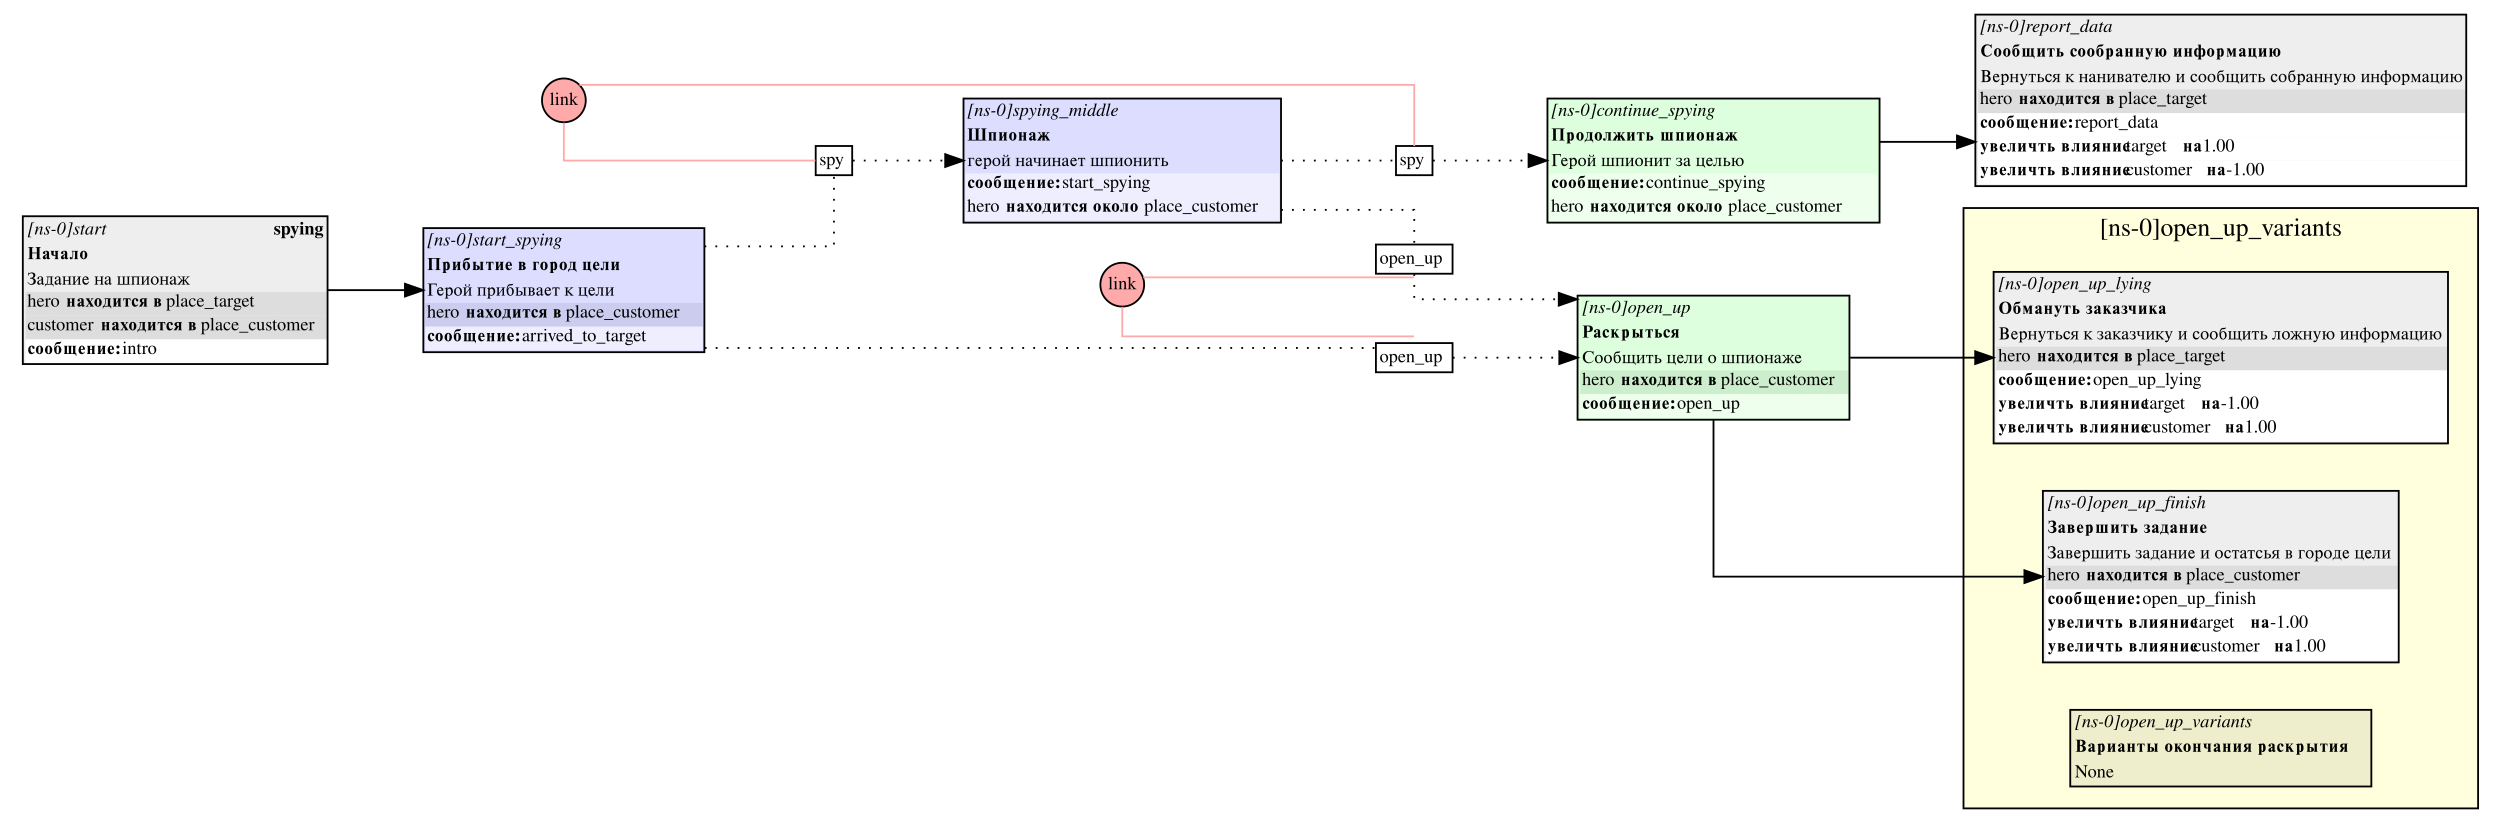
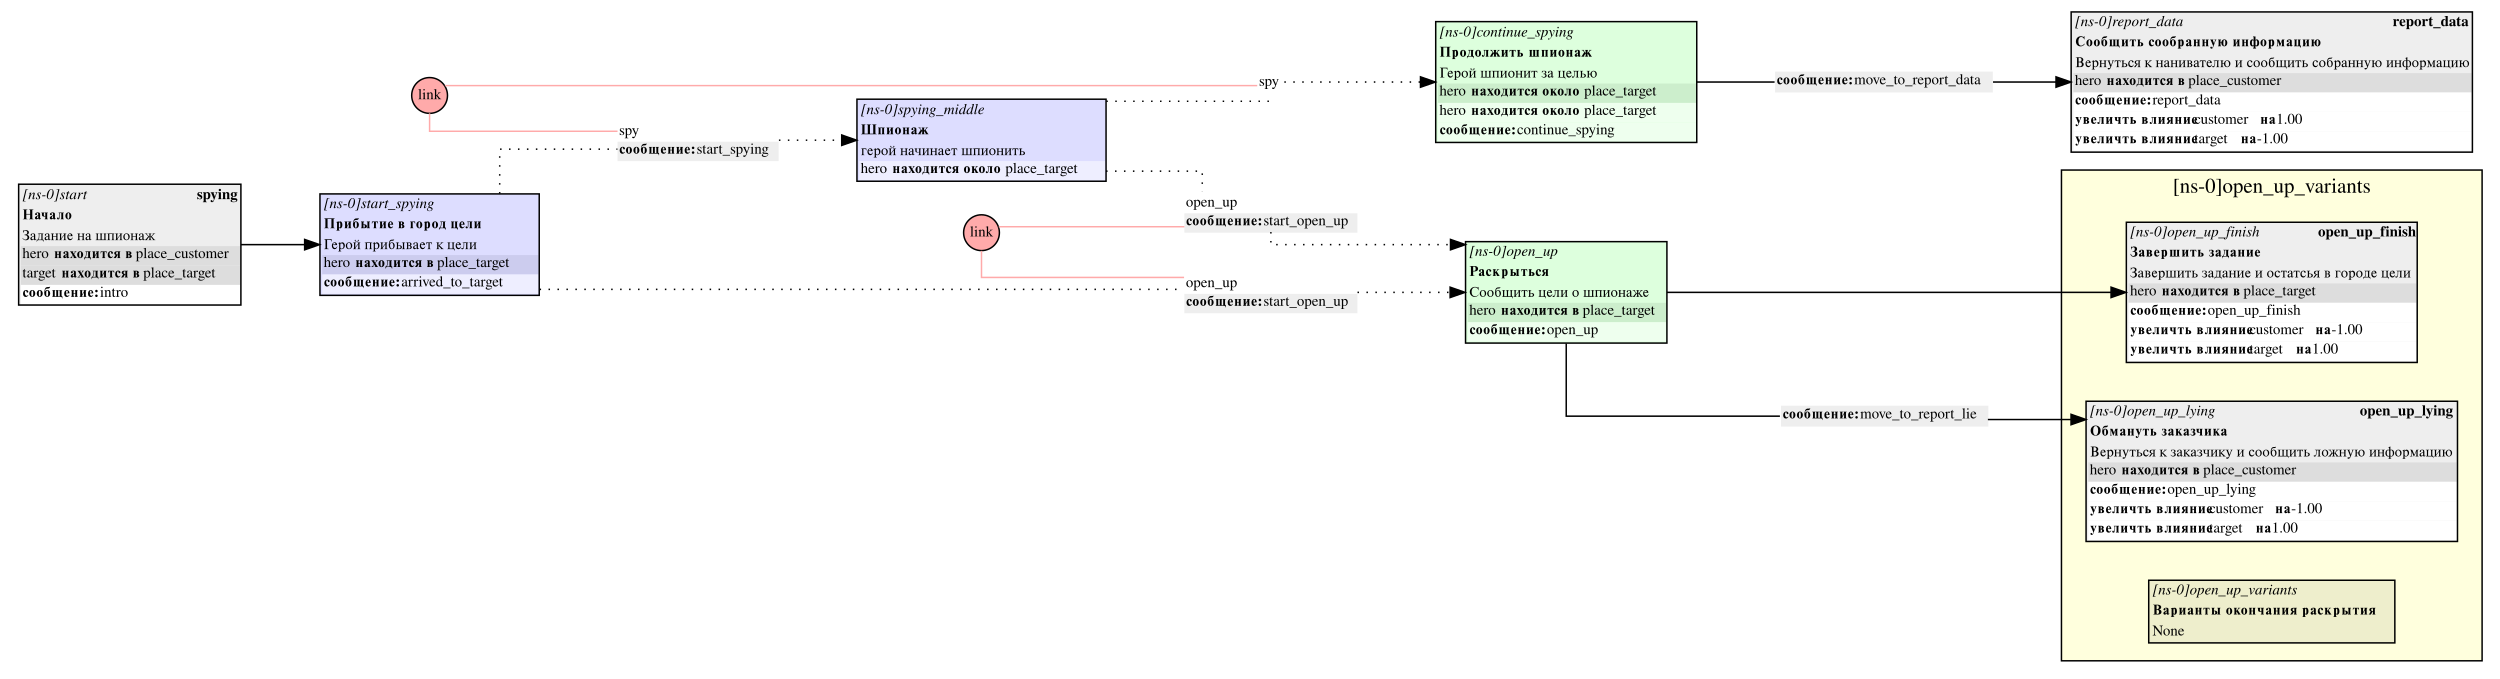
- <svg xmlns="http://www.w3.org/2000/svg" width="1370pt" height="455pt" viewBox="0.00 0.00 1370.00 455.00">
+ <svg xmlns="http://www.w3.org/2000/svg" width="1676pt" height="455pt" viewBox="0.00 0.00 1676.00 455.00">
  <g id="graph0" class="graph" transform="scale(1 1) rotate(0) translate(4 451)">
-     <polygon fill="white" stroke="white" points="-4,4 -4,-451 1366,-451 1366,4 -4,4" />
+     <polygon fill="white" stroke="white" points="-4,4 -4,-451 1672,-451 1672,4 -4,4" />
    <g id="clust1" class="cluster">
-       <polygon fill="#ffffdd" stroke="black" points="1072,-8 1072,-337 1354,-337 1354,-8 1072,-8" />
-       <text text-anchor="middle" x="1213" y="-321.8" font-family="Times,serif" font-size="14.00">[ns-0]open_up_variants</text>
+       <polygon fill="#ffffdd" stroke="black" points="1378,-8 1378,-337 1660,-337 1660,-8 1378,-8" />
+       <text text-anchor="middle" x="1519" y="-321.8" font-family="Times,serif" font-size="14.00">[ns-0]open_up_variants</text>
    </g>
    <g id="node1" class="node">
-       <polygon fill="#eeeeee" stroke="none" points="8.5,-251.5 8.5,-332.5 175.5,-332.5 175.5,-251.5 8.5,-251.5" />
-       <text text-anchor="start" x="11" y="-322.5" font-family="Times,serif" font-style="italic" font-size="10.00">[ns-0]start</text>
-       <text text-anchor="start" x="146" y="-322.5" font-family="Times,serif" font-weight="bold" font-size="10.00">spying</text>
-       <text text-anchor="start" x="11" y="-309" font-family="Times,serif" font-weight="bold" font-size="10.00">Начало</text>
-       <text text-anchor="start" x="11" y="-295" font-family="Times,serif" font-size="10.00">Задание на шпионаж</text>
-       <polygon fill="#dddddd" stroke="none" points="10,-278 10,-291 175,-291 175,-278 10,-278" />
-       <text text-anchor="start" x="11" y="-283" font-family="Times,serif" font-size="10.00">hero </text>
-       <text text-anchor="start" x="32" y="-283" font-family="Times,serif" font-weight="bold" font-size="10.00">находится в</text>
-       <text text-anchor="start" x="87" y="-283" font-family="Times,serif" font-size="10.00"> place_target</text>
-       <polygon fill="#dddddd" stroke="none" points="10,-265 10,-278 175,-278 175,-265 10,-265" />
-       <text text-anchor="start" x="11" y="-270" font-family="Times,serif" font-size="10.00">customer </text>
-       <text text-anchor="start" x="51" y="-270" font-family="Times,serif" font-weight="bold" font-size="10.00">находится в</text>
-       <text text-anchor="start" x="106" y="-270" font-family="Times,serif" font-size="10.00"> place_customer</text>
-       <polygon fill="#ffffff" stroke="none" points="10,-252 10,-265 175,-265 175,-252 10,-252" />
-       <text text-anchor="start" x="11" y="-257" font-family="Times,serif" font-weight="bold" font-size="10.00">сообщение:</text>
-       <text text-anchor="start" x="63" y="-257" font-family="Times,serif" font-size="10.00"> intro</text>
-       <polygon fill="none" stroke="black" points="8.5,-251.5 8.5,-332.5 175.5,-332.5 175.5,-251.5 8.5,-251.5" />
+       <polygon fill="#eeeeee" stroke="none" points="8.5,-246.5 8.5,-327.5 157.5,-327.5 157.5,-246.5 8.5,-246.5" />
+       <text text-anchor="start" x="11" y="-317.5" font-family="Times,serif" font-style="italic" font-size="10.00">[ns-0]start</text>
+       <text text-anchor="start" x="128" y="-317.5" font-family="Times,serif" font-weight="bold" font-size="10.00">spying</text>
+       <text text-anchor="start" x="11" y="-304" font-family="Times,serif" font-weight="bold" font-size="10.00">Начало</text>
+       <text text-anchor="start" x="11" y="-290" font-family="Times,serif" font-size="10.00">Задание на шпионаж</text>
+       <polygon fill="#dddddd" stroke="none" points="10,-273 10,-286 157,-286 157,-273 10,-273" />
+       <text text-anchor="start" x="11" y="-278" font-family="Times,serif" font-size="10.00">hero </text>
+       <text text-anchor="start" x="32" y="-278" font-family="Times,serif" font-weight="bold" font-size="10.00">находится в</text>
+       <text text-anchor="start" x="87" y="-278" font-family="Times,serif" font-size="10.00"> place_customer</text>
+       <polygon fill="#dddddd" stroke="none" points="10,-260 10,-273 157,-273 157,-260 10,-260" />
+       <text text-anchor="start" x="11" y="-265" font-family="Times,serif" font-size="10.00">target </text>
+       <text text-anchor="start" x="37" y="-265" font-family="Times,serif" font-weight="bold" font-size="10.00">находится в</text>
+       <text text-anchor="start" x="92" y="-265" font-family="Times,serif" font-size="10.00"> place_target</text>
+       <polygon fill="#ffffff" stroke="none" points="10,-247 10,-260 157,-260 157,-247 10,-247" />
+       <text text-anchor="start" x="11" y="-252" font-family="Times,serif" font-weight="bold" font-size="10.00">сообщение:</text>
+       <text text-anchor="start" x="63" y="-252" font-family="Times,serif" font-size="10.00"> intro</text>
+       <polygon fill="none" stroke="black" points="8.5,-246.5 8.5,-327.5 157.5,-327.5 157.5,-246.5 8.5,-246.5" />
    </g>
    <g id="node3" class="node">
-       <polygon fill="#ddddff" stroke="none" points="228,-258 228,-326 382,-326 382,-258 228,-258" />
-       <text text-anchor="start" x="230" y="-316.5" font-family="Times,serif" font-style="italic" font-size="10.00">[ns-0]start_spying</text>
-       <text text-anchor="start" x="230" y="-303" font-family="Times,serif" font-weight="bold" font-size="10.00">Прибытие в город цели</text>
-       <text text-anchor="start" x="230" y="-289" font-family="Times,serif" font-size="10.00">Герой прибывает к цели</text>
-       <polygon fill="#ccccee" stroke="none" points="229,-272 229,-285 381,-285 381,-272 229,-272" />
-       <text text-anchor="start" x="230" y="-277" font-family="Times,serif" font-size="10.00">hero </text>
-       <text text-anchor="start" x="251" y="-277" font-family="Times,serif" font-weight="bold" font-size="10.00">находится в</text>
-       <text text-anchor="start" x="306" y="-277" font-family="Times,serif" font-size="10.00"> place_customer</text>
-       <polygon fill="#eeeeff" stroke="none" points="229,-259 229,-272 381,-272 381,-259 229,-259" />
-       <text text-anchor="start" x="230" y="-264" font-family="Times,serif" font-weight="bold" font-size="10.00">сообщение:</text>
-       <text text-anchor="start" x="282" y="-264" font-family="Times,serif" font-size="10.00"> arrived_to_target</text>
-       <polygon fill="none" stroke="black" points="228,-258 228,-326 382,-326 382,-258 228,-258" />
+       <polygon fill="#ddddff" stroke="none" points="210.5,-253 210.5,-321 357.5,-321 357.5,-253 210.5,-253" />
+       <text text-anchor="start" x="213" y="-311.5" font-family="Times,serif" font-style="italic" font-size="10.00">[ns-0]start_spying</text>
+       <text text-anchor="start" x="213" y="-298" font-family="Times,serif" font-weight="bold" font-size="10.00">Прибытие в город цели</text>
+       <text text-anchor="start" x="213" y="-284" font-family="Times,serif" font-size="10.00">Герой прибывает к цели</text>
+       <polygon fill="#ccccee" stroke="none" points="212,-267 212,-280 357,-280 357,-267 212,-267" />
+       <text text-anchor="start" x="213" y="-272" font-family="Times,serif" font-size="10.00">hero </text>
+       <text text-anchor="start" x="234" y="-272" font-family="Times,serif" font-weight="bold" font-size="10.00">находится в</text>
+       <text text-anchor="start" x="289" y="-272" font-family="Times,serif" font-size="10.00"> place_target</text>
+       <polygon fill="#eeeeff" stroke="none" points="212,-254 212,-267 357,-267 357,-254 212,-254" />
+       <text text-anchor="start" x="213" y="-259" font-family="Times,serif" font-weight="bold" font-size="10.00">сообщение:</text>
+       <text text-anchor="start" x="265" y="-259" font-family="Times,serif" font-size="10.00"> arrived_to_target</text>
+       <polygon fill="none" stroke="black" points="210.5,-253 210.5,-321 357.5,-321 357.5,-253 210.5,-253" />
    </g>
    <g id="edge1" class="edge">
-       <path fill="none" stroke="black" d="M175.572,-292C175.572,-292 217.919,-292 217.919,-292" />
-       <polygon fill="black" stroke="black" points="217.919,-295.5 227.919,-292 217.919,-288.5 217.919,-295.5" />
+       <path fill="none" stroke="black" d="M157.559,-287C157.559,-287 200.231,-287 200.231,-287" />
+       <polygon fill="black" stroke="black" points="200.231,-290.5 210.231,-287 200.231,-283.5 200.231,-290.5" />
    </g>
    <g id="node2" class="node">
-       <polygon fill="#ddddff" stroke="none" points="524,-329 524,-397 698,-397 698,-329 524,-329" />
-       <text text-anchor="start" x="526" y="-387.5" font-family="Times,serif" font-style="italic" font-size="10.00">[ns-0]spying_middle</text>
-       <text text-anchor="start" x="526" y="-374" font-family="Times,serif" font-weight="bold" font-size="10.00">Шпионаж</text>
-       <text text-anchor="start" x="526" y="-360" font-family="Times,serif" font-size="10.00">герой начинает шпионить</text>
-       <polygon fill="#eeeeff" stroke="none" points="525,-343 525,-356 697,-356 697,-343 525,-343" />
-       <text text-anchor="start" x="526" y="-348" font-family="Times,serif" font-weight="bold" font-size="10.00">сообщение:</text>
-       <text text-anchor="start" x="578" y="-348" font-family="Times,serif" font-size="10.00"> start_spying</text>
-       <polygon fill="#eeeeff" stroke="none" points="525,-330 525,-343 697,-343 697,-330 525,-330" />
-       <text text-anchor="start" x="526" y="-335" font-family="Times,serif" font-size="10.00">hero </text>
-       <text text-anchor="start" x="547" y="-335" font-family="Times,serif" font-weight="bold" font-size="10.00">находится около</text>
-       <text text-anchor="start" x="623" y="-335" font-family="Times,serif" font-size="10.00"> place_customer</text>
-       <polygon fill="none" stroke="black" points="524,-329 524,-397 698,-397 698,-329 524,-329" />
+       <polygon fill="#ddddff" stroke="none" points="570.5,-329.5 570.5,-384.5 737.5,-384.5 737.5,-329.5 570.5,-329.5" />
+       <text text-anchor="start" x="573" y="-374.5" font-family="Times,serif" font-style="italic" font-size="10.00">[ns-0]spying_middle</text>
+       <text text-anchor="start" x="573" y="-361" font-family="Times,serif" font-weight="bold" font-size="10.00">Шпионаж</text>
+       <text text-anchor="start" x="573" y="-347" font-family="Times,serif" font-size="10.00">герой начинает шпионить</text>
+       <polygon fill="#eeeeff" stroke="none" points="572,-330 572,-343 737,-343 737,-330 572,-330" />
+       <text text-anchor="start" x="573" y="-335" font-family="Times,serif" font-size="10.00">hero </text>
+       <text text-anchor="start" x="594" y="-335" font-family="Times,serif" font-weight="bold" font-size="10.00">находится около</text>
+       <text text-anchor="start" x="670" y="-335" font-family="Times,serif" font-size="10.00"> place_target</text>
+       <polygon fill="none" stroke="black" points="570.5,-329.5 570.5,-384.5 737.5,-384.5 737.5,-329.5 570.5,-329.5" />
    </g>
    <g id="node10" class="node">
-       <text text-anchor="start" x="763" y="-360.5" font-family="Times,serif" font-size="10.00">spy</text>
-       <polygon fill="none" stroke="black" points="761,-355 761,-371 781,-371 781,-355 761,-355" />
+       <polygon fill="#ffffff" stroke="none" points="839,-389 839,-403 857,-403 857,-389 839,-389" />
+       <text text-anchor="start" x="840" y="-393.5" font-family="Times,serif" font-size="10.00">spy</text>
    </g>
    <g id="edge3" class="edge">
-       <path fill="none" stroke="black" stroke-dasharray="1,5" d="M698.023,-363C723.237,-363 747.512,-363 760.729,-363" />
+       <path fill="none" stroke="black" stroke-dasharray="1,5" d="M737.681,-383.125C788.546,-383.125 844.392,-383.125 847.833,-383.125" />
    </g>
    <g id="node12" class="node">
-       <text text-anchor="start" x="752" y="-306.5" font-family="Times,serif" font-size="10.00">open_up</text>
-       <polygon fill="none" stroke="black" points="750,-301 750,-317 792,-317 792,-301 750,-301" />
+       <polygon fill="#ffffff" stroke="none" points="790,-308 790,-322 906,-322 906,-308 790,-308" />
+       <text text-anchor="start" x="791" y="-312.5" font-family="Times,serif" font-size="10.00">open_up</text>
+       <polygon fill="#eeeeee" stroke="none" points="790,-295 790,-308 906,-308 906,-295 790,-295" />
+       <text text-anchor="start" x="791" y="-300" font-family="Times,serif" font-weight="bold" font-size="10.00">сообщение:</text>
+       <text text-anchor="start" x="843" y="-300" font-family="Times,serif" font-size="10.00"> start_open_up</text>
+     </g>
+     <g id="edge7" class="edge">
+       <path fill="none" stroke="black" stroke-dasharray="1,5" d="M737.516,-336.25C771.086,-336.25 802,-336.25 802,-336.25 802,-336.25 802,-329.438 802,-322.625" />
+     </g>
+     <g id="node11" class="node">
+       <polygon fill="#ffffff" stroke="none" points="410,-356 410,-370 518,-370 518,-356 410,-356" />
+       <text text-anchor="start" x="411" y="-360.5" font-family="Times,serif" font-size="10.00">spy</text>
+       <polygon fill="#eeeeee" stroke="none" points="410,-343 410,-356 518,-356 518,-343 410,-343" />
+       <text text-anchor="start" x="411" y="-348" font-family="Times,serif" font-weight="bold" font-size="10.00">сообщение:</text>
+       <text text-anchor="start" x="463" y="-348" font-family="Times,serif" font-size="10.00"> start_spying</text>
+     </g>
+     <g id="edge5" class="edge">
+       <path fill="none" stroke="black" stroke-dasharray="1,5" d="M331,-321.248C331,-336.465 331,-351 331,-351 331,-351 373.082,-351 409.904,-351" />
+     </g>
+     <g id="node14" class="node">
+       <polygon fill="#ffffff" stroke="none" points="790,-254 790,-268 906,-268 906,-254 790,-254" />
+       <text text-anchor="start" x="791" y="-258.5" font-family="Times,serif" font-size="10.00">open_up</text>
+       <polygon fill="#eeeeee" stroke="none" points="790,-241 790,-254 906,-254 906,-241 790,-241" />
+       <text text-anchor="start" x="791" y="-246" font-family="Times,serif" font-weight="bold" font-size="10.00">сообщение:</text>
+       <text text-anchor="start" x="843" y="-246" font-family="Times,serif" font-size="10.00"> start_open_up</text>
+     </g>
+     <g id="edge11" class="edge">
+       <path fill="none" stroke="black" stroke-dasharray="1,5" d="M357.733,-257C471.198,-257 686.298,-257 789.667,-257" />
+     </g>
+     <g id="node4" class="node">
+       <polygon fill="#eeeeee" stroke="none" points="1394.5,-88 1394.5,-182 1643.5,-182 1643.5,-88 1394.5,-88" />
+       <text text-anchor="start" x="1397" y="-172.5" font-family="Times,serif" font-style="italic" font-size="10.00">[ns-0]open_up_lying</text>
+       <text text-anchor="start" x="1578" y="-172.5" font-family="Times,serif" font-weight="bold" font-size="10.00">open_up_lying</text>
+       <text text-anchor="start" x="1397" y="-159" font-family="Times,serif" font-weight="bold" font-size="10.00">Обмануть заказчика</text>
+       <text text-anchor="start" x="1397" y="-145" font-family="Times,serif" font-size="10.00">Вернуться к заказчику и сообщить ложную информацию</text>
+       <polygon fill="#dddddd" stroke="none" points="1396,-128 1396,-141 1643,-141 1643,-128 1396,-128" />
+       <text text-anchor="start" x="1397" y="-133" font-family="Times,serif" font-size="10.00">hero </text>
+       <text text-anchor="start" x="1418" y="-133" font-family="Times,serif" font-weight="bold" font-size="10.00">находится в</text>
+       <text text-anchor="start" x="1473" y="-133" font-family="Times,serif" font-size="10.00"> place_customer</text>
+       <polygon fill="#ffffff" stroke="none" points="1396,-115 1396,-128 1643,-128 1643,-115 1396,-115" />
+       <text text-anchor="start" x="1397" y="-120" font-family="Times,serif" font-weight="bold" font-size="10.00">сообщение:</text>
+       <text text-anchor="start" x="1449" y="-120" font-family="Times,serif" font-size="10.00"> open_up_lying</text>
+       <polygon fill="#ffffff" stroke="none" points="1396,-102 1396,-115 1643,-115 1643,-102 1396,-102" />
+       <text text-anchor="start" x="1397" y="-107" font-family="Times,serif" font-weight="bold" font-size="10.00">увеличть влияние</text>
+       <text text-anchor="start" x="1477" y="-107" font-family="Times,serif" font-size="10.00">  customer </text>
+       <text text-anchor="start" x="1521" y="-107" font-family="Times,serif" font-weight="bold" font-size="10.00">на</text>
+       <text text-anchor="start" x="1532" y="-107" font-family="Times,serif" font-size="10.00"> -1.00</text>
+       <polygon fill="#ffffff" stroke="none" points="1396,-89 1396,-102 1643,-102 1643,-89 1396,-89" />
+       <text text-anchor="start" x="1397" y="-94" font-family="Times,serif" font-weight="bold" font-size="10.00">увеличть влияние</text>
+       <text text-anchor="start" x="1477" y="-94" font-family="Times,serif" font-size="10.00">  target </text>
+       <text text-anchor="start" x="1508" y="-94" font-family="Times,serif" font-weight="bold" font-size="10.00">на</text>
+       <text text-anchor="start" x="1519" y="-94" font-family="Times,serif" font-size="10.00"> 1.00</text>
+       <polygon fill="none" stroke="black" points="1394.5,-88 1394.5,-182 1643.5,-182 1643.5,-88 1394.5,-88" />
+     </g>
+     <g id="node5" class="node">
+       <polygon fill="#eeeeee" stroke="none" points="1421.5,-208 1421.5,-302 1616.5,-302 1616.5,-208 1421.5,-208" />
+       <text text-anchor="start" x="1424" y="-292.5" font-family="Times,serif" font-style="italic" font-size="10.00">[ns-0]open_up_finish</text>
+       <text text-anchor="start" x="1550" y="-292.5" font-family="Times,serif" font-weight="bold" font-size="10.00">open_up_finish</text>
+       <text text-anchor="start" x="1424" y="-279" font-family="Times,serif" font-weight="bold" font-size="10.00">Завершить задание</text>
+       <text text-anchor="start" x="1424" y="-265" font-family="Times,serif" font-size="10.00">Завершить задание и остатсья в городе цели</text>
+       <polygon fill="#dddddd" stroke="none" points="1423,-248 1423,-261 1616,-261 1616,-248 1423,-248" />
+       <text text-anchor="start" x="1424" y="-253" font-family="Times,serif" font-size="10.00">hero </text>
+       <text text-anchor="start" x="1445" y="-253" font-family="Times,serif" font-weight="bold" font-size="10.00">находится в</text>
+       <text text-anchor="start" x="1500" y="-253" font-family="Times,serif" font-size="10.00"> place_target</text>
+       <polygon fill="#ffffff" stroke="none" points="1423,-235 1423,-248 1616,-248 1616,-235 1423,-235" />
+       <text text-anchor="start" x="1424" y="-240" font-family="Times,serif" font-weight="bold" font-size="10.00">сообщение:</text>
+       <text text-anchor="start" x="1476" y="-240" font-family="Times,serif" font-size="10.00"> open_up_finish</text>
+       <polygon fill="#ffffff" stroke="none" points="1423,-222 1423,-235 1616,-235 1616,-222 1423,-222" />
+       <text text-anchor="start" x="1424" y="-227" font-family="Times,serif" font-weight="bold" font-size="10.00">увеличть влияние</text>
+       <text text-anchor="start" x="1504" y="-227" font-family="Times,serif" font-size="10.00">  customer </text>
+       <text text-anchor="start" x="1548" y="-227" font-family="Times,serif" font-weight="bold" font-size="10.00">на</text>
+       <text text-anchor="start" x="1559" y="-227" font-family="Times,serif" font-size="10.00"> -1.00</text>
+       <polygon fill="#ffffff" stroke="none" points="1423,-209 1423,-222 1616,-222 1616,-209 1423,-209" />
+       <text text-anchor="start" x="1424" y="-214" font-family="Times,serif" font-weight="bold" font-size="10.00">увеличть влияние</text>
+       <text text-anchor="start" x="1504" y="-214" font-family="Times,serif" font-size="10.00">  target </text>
+       <text text-anchor="start" x="1535" y="-214" font-family="Times,serif" font-weight="bold" font-size="10.00">на</text>
+       <text text-anchor="start" x="1546" y="-214" font-family="Times,serif" font-size="10.00"> 1.00</text>
+       <polygon fill="none" stroke="black" points="1421.5,-208 1421.5,-302 1616.5,-302 1616.5,-208 1421.5,-208" />
+     </g>
+     <g id="node6" class="node">
+       <polygon fill="#eeeeee" stroke="none" points="1384.5,-349 1384.5,-443 1653.5,-443 1653.5,-349 1384.5,-349" />
+       <text text-anchor="start" x="1387" y="-433.5" font-family="Times,serif" font-style="italic" font-size="10.00">[ns-0]report_data</text>
+       <text text-anchor="start" x="1600" y="-433.5" font-family="Times,serif" font-weight="bold" font-size="10.00">report_data</text>
+       <text text-anchor="start" x="1387" y="-420" font-family="Times,serif" font-weight="bold" font-size="10.00">Сообщить сообранную информацию</text>
+       <text text-anchor="start" x="1387" y="-406" font-family="Times,serif" font-size="10.00">Вернуться к нанивателю и сообщить собранную информацию</text>
+       <polygon fill="#dddddd" stroke="none" points="1386,-389 1386,-402 1653,-402 1653,-389 1386,-389" />
+       <text text-anchor="start" x="1387" y="-394" font-family="Times,serif" font-size="10.00">hero </text>
+       <text text-anchor="start" x="1408" y="-394" font-family="Times,serif" font-weight="bold" font-size="10.00">находится в</text>
+       <text text-anchor="start" x="1463" y="-394" font-family="Times,serif" font-size="10.00"> place_customer</text>
+       <polygon fill="#ffffff" stroke="none" points="1386,-376 1386,-389 1653,-389 1653,-376 1386,-376" />
+       <text text-anchor="start" x="1387" y="-381" font-family="Times,serif" font-weight="bold" font-size="10.00">сообщение:</text>
+       <text text-anchor="start" x="1439" y="-381" font-family="Times,serif" font-size="10.00"> report_data</text>
+       <polygon fill="#ffffff" stroke="none" points="1386,-363 1386,-376 1653,-376 1653,-363 1386,-363" />
+       <text text-anchor="start" x="1387" y="-368" font-family="Times,serif" font-weight="bold" font-size="10.00">увеличть влияние</text>
+       <text text-anchor="start" x="1467" y="-368" font-family="Times,serif" font-size="10.00">  customer </text>
+       <text text-anchor="start" x="1511" y="-368" font-family="Times,serif" font-weight="bold" font-size="10.00">на</text>
+       <text text-anchor="start" x="1522" y="-368" font-family="Times,serif" font-size="10.00"> 1.00</text>
+       <polygon fill="#ffffff" stroke="none" points="1386,-350 1386,-363 1653,-363 1653,-350 1386,-350" />
+       <text text-anchor="start" x="1387" y="-355" font-family="Times,serif" font-weight="bold" font-size="10.00">увеличть влияние</text>
+       <text text-anchor="start" x="1467" y="-355" font-family="Times,serif" font-size="10.00">  target </text>
+       <text text-anchor="start" x="1498" y="-355" font-family="Times,serif" font-weight="bold" font-size="10.00">на</text>
+       <text text-anchor="start" x="1509" y="-355" font-family="Times,serif" font-size="10.00"> -1.00</text>
+       <polygon fill="none" stroke="black" points="1384.5,-349 1384.5,-443 1653.5,-443 1653.5,-349 1384.5,-349" />
+     </g>
+     <g id="node7" class="node">
+       <polygon fill="#ddffdd" stroke="none" points="958.5,-355.5 958.5,-436.5 1133.5,-436.5 1133.5,-355.5 958.5,-355.5" />
+       <text text-anchor="start" x="961" y="-426.5" font-family="Times,serif" font-style="italic" font-size="10.00">[ns-0]continue_spying</text>
+       <text text-anchor="start" x="961" y="-413" font-family="Times,serif" font-weight="bold" font-size="10.00">Продолжить шпионаж</text>
+       <text text-anchor="start" x="961" y="-399" font-family="Times,serif" font-size="10.00">Герой шпионит за целью</text>
+       <polygon fill="#cceecc" stroke="none" points="960,-382 960,-395 1133,-395 1133,-382 960,-382" />
+       <text text-anchor="start" x="961" y="-387" font-family="Times,serif" font-size="10.00">hero </text>
+       <text text-anchor="start" x="982" y="-387" font-family="Times,serif" font-weight="bold" font-size="10.00">находится около</text>
+       <text text-anchor="start" x="1058" y="-387" font-family="Times,serif" font-size="10.00"> place_target</text>
+       <polygon fill="#eeffee" stroke="none" points="960,-369 960,-382 1133,-382 1133,-369 960,-369" />
+       <text text-anchor="start" x="961" y="-374" font-family="Times,serif" font-size="10.00">hero </text>
+       <text text-anchor="start" x="982" y="-374" font-family="Times,serif" font-weight="bold" font-size="10.00">находится около</text>
+       <text text-anchor="start" x="1058" y="-374" font-family="Times,serif" font-size="10.00"> place_target</text>
+       <polygon fill="#eeffee" stroke="none" points="960,-356 960,-369 1133,-369 1133,-356 960,-356" />
+       <text text-anchor="start" x="961" y="-361" font-family="Times,serif" font-weight="bold" font-size="10.00">сообщение:</text>
+       <text text-anchor="start" x="1013" y="-361" font-family="Times,serif" font-size="10.00"> continue_spying</text>
+       <polygon fill="none" stroke="black" points="958.5,-355.5 958.5,-436.5 1133.5,-436.5 1133.5,-355.5 958.5,-355.5" />
+     </g>
+     <g id="node15" class="node">
+       <polygon fill="#eeeeee" stroke="none" points="1186,-389 1186,-403 1332,-403 1332,-389 1186,-389" />
+       <text text-anchor="start" x="1187" y="-394.5" font-family="Times,serif" font-weight="bold" font-size="10.00">сообщение:</text>
+       <text text-anchor="start" x="1239" y="-394.5" font-family="Times,serif" font-size="10.00"> move_to_report_data</text>
+     </g>
+     <g id="edge13" class="edge">
+       <path fill="none" stroke="black" d="M1133.56,-396C1150.88,-396 1168.9,-396 1185.69,-396" />
+     </g>
+     <g id="node8" class="node">
+       <polygon fill="#ddffdd" stroke="none" points="978.5,-221 978.5,-289 1113.5,-289 1113.5,-221 978.5,-221" />
+       <text text-anchor="start" x="981" y="-279.5" font-family="Times,serif" font-style="italic" font-size="10.00">[ns-0]open_up</text>
+       <text text-anchor="start" x="981" y="-266" font-family="Times,serif" font-weight="bold" font-size="10.00">Раскрыться</text>
+       <text text-anchor="start" x="981" y="-252" font-family="Times,serif" font-size="10.00">Сообщить цели о шпионаже</text>
+       <polygon fill="#cceecc" stroke="none" points="980,-235 980,-248 1113,-248 1113,-235 980,-235" />
+       <text text-anchor="start" x="981" y="-240" font-family="Times,serif" font-size="10.00">hero </text>
+       <text text-anchor="start" x="1002" y="-240" font-family="Times,serif" font-weight="bold" font-size="10.00">находится в</text>
+       <text text-anchor="start" x="1057" y="-240" font-family="Times,serif" font-size="10.00"> place_target</text>
+       <polygon fill="#eeffee" stroke="none" points="980,-222 980,-235 1113,-235 1113,-222 980,-222" />
+       <text text-anchor="start" x="981" y="-227" font-family="Times,serif" font-weight="bold" font-size="10.00">сообщение:</text>
+       <text text-anchor="start" x="1033" y="-227" font-family="Times,serif" font-size="10.00"> open_up</text>
+       <polygon fill="none" stroke="black" points="978.5,-221 978.5,-289 1113.5,-289 1113.5,-221 978.5,-221" />
+     </g>
+     <g id="edge2" class="edge">
+       <path fill="none" stroke="black" d="M1113.52,-255C1113.52,-255 1411.25,-255 1411.25,-255" />
+       <polygon fill="black" stroke="black" points="1411.25,-258.5 1421.25,-255 1411.25,-251.5 1411.25,-258.5" />
+     </g>
+     <g id="node13" class="node">
+       <polygon fill="#eeeeee" stroke="none" points="1190,-165 1190,-179 1329,-179 1329,-165 1190,-165" />
+       <text text-anchor="start" x="1191" y="-170.5" font-family="Times,serif" font-weight="bold" font-size="10.00">сообщение:</text>
+       <text text-anchor="start" x="1243" y="-170.5" font-family="Times,serif" font-size="10.00"> move_to_report_lie</text>
+     </g>
+     <g id="edge9" class="edge">
+       <path fill="none" stroke="black" d="M1046,-220.762C1046,-197.898 1046,-172 1046,-172 1046,-172 1127.14,-172 1189.26,-172" />
+     </g>
+     <g id="node9" class="node">
+       <polygon fill="#eeeecc" stroke="none" points="1436.5,-20 1436.5,-62 1601.5,-62 1601.5,-20 1436.5,-20" />
+       <text text-anchor="start" x="1439" y="-52.5" font-family="Times,serif" font-style="italic" font-size="10.00">[ns-0]open_up_variants</text>
+       <text text-anchor="start" x="1439" y="-39" font-family="Times,serif" font-weight="bold" font-size="10.00">Варианты окончания раскрытия</text>
+       <text text-anchor="start" x="1439" y="-25" font-family="Times,serif" font-size="10.00">None</text>
+       <polygon fill="none" stroke="black" points="1436.5,-20 1436.5,-62 1601.5,-62 1601.5,-20 1436.5,-20" />
+     </g>
+     <g id="edge4" class="edge">
+       <path fill="none" stroke="black" stroke-dasharray="1,5" d="M857.022,-396C857.022,-396 948.289,-396 948.289,-396" />
+       <polygon fill="black" stroke="black" points="948.289,-399.5 958.289,-396 948.288,-392.5 948.289,-399.5" />
+     </g>
+     <g id="edge6" class="edge">
+       <path fill="none" stroke="black" stroke-dasharray="1,5" d="M518.192,-357C518.192,-357 560.29,-357 560.29,-357" />
+       <polygon fill="black" stroke="black" points="560.29,-360.5 570.29,-357 560.289,-353.5 560.29,-360.5" />
    </g>
    <g id="edge8" class="edge">
-       <path fill="none" stroke="black" stroke-dasharray="1,5" d="M698.023,-336C735.55,-336 771,-336 771,-336 771,-336 771,-325.188 771,-317.248" />
-     </g>
-     <g id="node11" class="node">
-       <text text-anchor="start" x="445" y="-360.5" font-family="Times,serif" font-size="10.00">spy</text>
-       <polygon fill="none" stroke="black" points="443,-355 443,-371 463,-371 463,-355 443,-355" />
-     </g>
-     <g id="edge6" class="edge">
-       <path fill="none" stroke="black" stroke-dasharray="1,5" d="M382.034,-316C417.996,-316 453,-316 453,-316 453,-316 453,-341.347 453,-354.813" />
-     </g>
-     <g id="node13" class="node">
-       <text text-anchor="start" x="752" y="-252.5" font-family="Times,serif" font-size="10.00">open_up</text>
-       <polygon fill="none" stroke="black" points="750,-247 750,-263 792,-263 792,-247 750,-247" />
-     </g>
-     <g id="edge11" class="edge">
-       <path fill="none" stroke="black" stroke-dasharray="1,5" d="M382.212,-260.333C491.625,-260.333 685.621,-260.333 749.759,-260.333" />
-     </g>
-     <g id="node4" class="node">
-       <polygon fill="#eeeeee" stroke="none" points="1088.5,-208 1088.5,-302 1337.5,-302 1337.5,-208 1088.5,-208" />
-       <text text-anchor="start" x="1091" y="-292.5" font-family="Times,serif" font-style="italic" font-size="10.00">[ns-0]open_up_lying</text>
-       <text text-anchor="start" x="1091" y="-279" font-family="Times,serif" font-weight="bold" font-size="10.00">Обмануть заказчика</text>
-       <text text-anchor="start" x="1091" y="-265" font-family="Times,serif" font-size="10.00">Вернуться к заказчику и сообщить ложную информацию</text>
-       <polygon fill="#dddddd" stroke="none" points="1090,-248 1090,-261 1337,-261 1337,-248 1090,-248" />
-       <text text-anchor="start" x="1091" y="-253" font-family="Times,serif" font-size="10.00">hero </text>
-       <text text-anchor="start" x="1112" y="-253" font-family="Times,serif" font-weight="bold" font-size="10.00">находится в</text>
-       <text text-anchor="start" x="1167" y="-253" font-family="Times,serif" font-size="10.00"> place_target</text>
-       <polygon fill="#ffffff" stroke="none" points="1090,-235 1090,-248 1337,-248 1337,-235 1090,-235" />
-       <text text-anchor="start" x="1091" y="-240" font-family="Times,serif" font-weight="bold" font-size="10.00">сообщение:</text>
-       <text text-anchor="start" x="1143" y="-240" font-family="Times,serif" font-size="10.00"> open_up_lying</text>
-       <polygon fill="#ffffff" stroke="none" points="1090,-222 1090,-235 1337,-235 1337,-222 1090,-222" />
-       <text text-anchor="start" x="1091" y="-227" font-family="Times,serif" font-weight="bold" font-size="10.00">увеличть влияние</text>
-       <text text-anchor="start" x="1171" y="-227" font-family="Times,serif" font-size="10.00">  target </text>
-       <text text-anchor="start" x="1202" y="-227" font-family="Times,serif" font-weight="bold" font-size="10.00">на</text>
-       <text text-anchor="start" x="1213" y="-227" font-family="Times,serif" font-size="10.00"> -1.00</text>
-       <polygon fill="#ffffff" stroke="none" points="1090,-209 1090,-222 1337,-222 1337,-209 1090,-209" />
-       <text text-anchor="start" x="1091" y="-214" font-family="Times,serif" font-weight="bold" font-size="10.00">увеличть влияние</text>
-       <text text-anchor="start" x="1171" y="-214" font-family="Times,serif" font-size="10.00">  customer </text>
-       <text text-anchor="start" x="1215" y="-214" font-family="Times,serif" font-weight="bold" font-size="10.00">на</text>
-       <text text-anchor="start" x="1226" y="-214" font-family="Times,serif" font-size="10.00"> 1.00</text>
-       <polygon fill="none" stroke="black" points="1088.5,-208 1088.5,-302 1337.5,-302 1337.5,-208 1088.5,-208" />
-     </g>
-     <g id="node5" class="node">
-       <polygon fill="#eeeeee" stroke="none" points="1115.5,-88 1115.5,-182 1310.5,-182 1310.5,-88 1115.5,-88" />
-       <text text-anchor="start" x="1118" y="-172.5" font-family="Times,serif" font-style="italic" font-size="10.00">[ns-0]open_up_finish</text>
-       <text text-anchor="start" x="1118" y="-159" font-family="Times,serif" font-weight="bold" font-size="10.00">Завершить задание</text>
-       <text text-anchor="start" x="1118" y="-145" font-family="Times,serif" font-size="10.00">Завершить задание и остатсья в городе цели</text>
-       <polygon fill="#dddddd" stroke="none" points="1117,-128 1117,-141 1310,-141 1310,-128 1117,-128" />
-       <text text-anchor="start" x="1118" y="-133" font-family="Times,serif" font-size="10.00">hero </text>
-       <text text-anchor="start" x="1139" y="-133" font-family="Times,serif" font-weight="bold" font-size="10.00">находится в</text>
-       <text text-anchor="start" x="1194" y="-133" font-family="Times,serif" font-size="10.00"> place_customer</text>
-       <polygon fill="#ffffff" stroke="none" points="1117,-115 1117,-128 1310,-128 1310,-115 1117,-115" />
-       <text text-anchor="start" x="1118" y="-120" font-family="Times,serif" font-weight="bold" font-size="10.00">сообщение:</text>
-       <text text-anchor="start" x="1170" y="-120" font-family="Times,serif" font-size="10.00"> open_up_finish</text>
-       <polygon fill="#ffffff" stroke="none" points="1117,-102 1117,-115 1310,-115 1310,-102 1117,-102" />
-       <text text-anchor="start" x="1118" y="-107" font-family="Times,serif" font-weight="bold" font-size="10.00">увеличть влияние</text>
-       <text text-anchor="start" x="1198" y="-107" font-family="Times,serif" font-size="10.00">  target </text>
-       <text text-anchor="start" x="1229" y="-107" font-family="Times,serif" font-weight="bold" font-size="10.00">на</text>
-       <text text-anchor="start" x="1240" y="-107" font-family="Times,serif" font-size="10.00"> -1.00</text>
-       <polygon fill="#ffffff" stroke="none" points="1117,-89 1117,-102 1310,-102 1310,-89 1117,-89" />
-       <text text-anchor="start" x="1118" y="-94" font-family="Times,serif" font-weight="bold" font-size="10.00">увеличть влияние</text>
-       <text text-anchor="start" x="1198" y="-94" font-family="Times,serif" font-size="10.00">  customer </text>
-       <text text-anchor="start" x="1242" y="-94" font-family="Times,serif" font-weight="bold" font-size="10.00">на</text>
-       <text text-anchor="start" x="1253" y="-94" font-family="Times,serif" font-size="10.00"> 1.00</text>
-       <polygon fill="none" stroke="black" points="1115.5,-88 1115.5,-182 1310.5,-182 1310.5,-88 1115.5,-88" />
-     </g>
-     <g id="node6" class="node">
-       <polygon fill="#eeeeee" stroke="none" points="1078.5,-349 1078.5,-443 1347.5,-443 1347.5,-349 1078.5,-349" />
-       <text text-anchor="start" x="1081" y="-433.5" font-family="Times,serif" font-style="italic" font-size="10.00">[ns-0]report_data</text>
-       <text text-anchor="start" x="1081" y="-420" font-family="Times,serif" font-weight="bold" font-size="10.00">Сообщить сообранную информацию</text>
-       <text text-anchor="start" x="1081" y="-406" font-family="Times,serif" font-size="10.00">Вернуться к нанивателю и сообщить собранную информацию</text>
-       <polygon fill="#dddddd" stroke="none" points="1080,-389 1080,-402 1347,-402 1347,-389 1080,-389" />
-       <text text-anchor="start" x="1081" y="-394" font-family="Times,serif" font-size="10.00">hero </text>
-       <text text-anchor="start" x="1102" y="-394" font-family="Times,serif" font-weight="bold" font-size="10.00">находится в</text>
-       <text text-anchor="start" x="1157" y="-394" font-family="Times,serif" font-size="10.00"> place_target</text>
-       <polygon fill="#ffffff" stroke="none" points="1080,-376 1080,-389 1347,-389 1347,-376 1080,-376" />
-       <text text-anchor="start" x="1081" y="-381" font-family="Times,serif" font-weight="bold" font-size="10.00">сообщение:</text>
-       <text text-anchor="start" x="1133" y="-381" font-family="Times,serif" font-size="10.00"> report_data</text>
-       <polygon fill="#ffffff" stroke="none" points="1080,-363 1080,-376 1347,-376 1347,-363 1080,-363" />
-       <text text-anchor="start" x="1081" y="-368" font-family="Times,serif" font-weight="bold" font-size="10.00">увеличть влияние</text>
-       <text text-anchor="start" x="1161" y="-368" font-family="Times,serif" font-size="10.00">  target </text>
-       <text text-anchor="start" x="1192" y="-368" font-family="Times,serif" font-weight="bold" font-size="10.00">на</text>
-       <text text-anchor="start" x="1203" y="-368" font-family="Times,serif" font-size="10.00"> 1.00</text>
-       <polygon fill="#ffffff" stroke="none" points="1080,-350 1080,-363 1347,-363 1347,-350 1080,-350" />
-       <text text-anchor="start" x="1081" y="-355" font-family="Times,serif" font-weight="bold" font-size="10.00">увеличть влияние</text>
-       <text text-anchor="start" x="1161" y="-355" font-family="Times,serif" font-size="10.00">  customer </text>
-       <text text-anchor="start" x="1205" y="-355" font-family="Times,serif" font-weight="bold" font-size="10.00">на</text>
-       <text text-anchor="start" x="1216" y="-355" font-family="Times,serif" font-size="10.00"> -1.00</text>
-       <polygon fill="none" stroke="black" points="1078.5,-349 1078.5,-443 1347.5,-443 1347.5,-349 1078.5,-349" />
-     </g>
-     <g id="node7" class="node">
-       <polygon fill="#ddffdd" stroke="none" points="844,-329 844,-397 1026,-397 1026,-329 844,-329" />
-       <text text-anchor="start" x="846" y="-387.5" font-family="Times,serif" font-style="italic" font-size="10.00">[ns-0]continue_spying</text>
-       <text text-anchor="start" x="846" y="-374" font-family="Times,serif" font-weight="bold" font-size="10.00">Продолжить шпионаж</text>
-       <text text-anchor="start" x="846" y="-360" font-family="Times,serif" font-size="10.00">Герой шпионит за целью</text>
-       <polygon fill="#eeffee" stroke="none" points="845,-343 845,-356 1025,-356 1025,-343 845,-343" />
-       <text text-anchor="start" x="846" y="-348" font-family="Times,serif" font-weight="bold" font-size="10.00">сообщение:</text>
-       <text text-anchor="start" x="898" y="-348" font-family="Times,serif" font-size="10.00"> continue_spying</text>
-       <polygon fill="#eeffee" stroke="none" points="845,-330 845,-343 1025,-343 1025,-330 845,-330" />
-       <text text-anchor="start" x="846" y="-335" font-family="Times,serif" font-size="10.00">hero </text>
-       <text text-anchor="start" x="867" y="-335" font-family="Times,serif" font-weight="bold" font-size="10.00">находится около</text>
-       <text text-anchor="start" x="943" y="-335" font-family="Times,serif" font-size="10.00"> place_customer</text>
-       <polygon fill="none" stroke="black" points="844,-329 844,-397 1026,-397 1026,-329 844,-329" />
-     </g>
-     <g id="edge5" class="edge">
-       <path fill="none" stroke="black" d="M1026.03,-373.25C1026.03,-373.25 1068.42,-373.25 1068.42,-373.25" />
-       <polygon fill="black" stroke="black" points="1068.42,-376.75 1078.42,-373.25 1068.42,-369.75 1068.42,-376.75" />
-     </g>
-     <g id="node8" class="node">
-       <polygon fill="#ddffdd" stroke="none" points="860.5,-221 860.5,-289 1009.5,-289 1009.5,-221 860.5,-221" />
-       <text text-anchor="start" x="863" y="-279.5" font-family="Times,serif" font-style="italic" font-size="10.00">[ns-0]open_up</text>
-       <text text-anchor="start" x="863" y="-266" font-family="Times,serif" font-weight="bold" font-size="10.00">Раскрыться</text>
-       <text text-anchor="start" x="863" y="-252" font-family="Times,serif" font-size="10.00">Сообщить цели о шпионаже</text>
-       <polygon fill="#cceecc" stroke="none" points="862,-235 862,-248 1009,-248 1009,-235 862,-235" />
-       <text text-anchor="start" x="863" y="-240" font-family="Times,serif" font-size="10.00">hero </text>
-       <text text-anchor="start" x="884" y="-240" font-family="Times,serif" font-weight="bold" font-size="10.00">находится в</text>
-       <text text-anchor="start" x="939" y="-240" font-family="Times,serif" font-size="10.00"> place_customer</text>
-       <polygon fill="#eeffee" stroke="none" points="862,-222 862,-235 1009,-235 1009,-222 862,-222" />
-       <text text-anchor="start" x="863" y="-227" font-family="Times,serif" font-weight="bold" font-size="10.00">сообщение:</text>
-       <text text-anchor="start" x="915" y="-227" font-family="Times,serif" font-size="10.00"> open_up</text>
-       <polygon fill="none" stroke="black" points="860.5,-221 860.5,-289 1009.5,-289 1009.5,-221 860.5,-221" />
+       <path fill="none" stroke="black" stroke-dasharray="1,5" d="M848,-295.443C848,-290.916 848,-287 848,-287 848,-287 968.413,-287 968.413,-287" />
+       <polygon fill="black" stroke="black" points="968.413,-290.5 978.413,-287 968.413,-283.5 968.413,-290.5" />
    </g>
    <g id="edge10" class="edge">
-       <path fill="none" stroke="black" d="M1009.86,-255C1009.86,-255 1078.4,-255 1078.4,-255" />
-       <polygon fill="black" stroke="black" points="1078.4,-258.5 1088.4,-255 1078.4,-251.5 1078.4,-258.5" />
-     </g>
-     <g id="edge2" class="edge">
-       <path fill="none" stroke="black" d="M935,-220.934C935,-185.457 935,-135 935,-135 935,-135 1105.38,-135 1105.38,-135" />
-       <polygon fill="black" stroke="black" points="1105.38,-138.5 1115.38,-135 1105.38,-131.5 1105.38,-138.5" />
-     </g>
-     <g id="node9" class="node">
-       <polygon fill="#eeeecc" stroke="none" points="1130.5,-20 1130.5,-62 1295.5,-62 1295.5,-20 1130.5,-20" />
-       <text text-anchor="start" x="1133" y="-52.5" font-family="Times,serif" font-style="italic" font-size="10.00">[ns-0]open_up_variants</text>
-       <text text-anchor="start" x="1133" y="-39" font-family="Times,serif" font-weight="bold" font-size="10.00">Варианты окончания раскрытия</text>
-       <text text-anchor="start" x="1133" y="-25" font-family="Times,serif" font-size="10.00">None</text>
-       <polygon fill="none" stroke="black" points="1130.5,-20 1130.5,-62 1295.5,-62 1295.5,-20 1130.5,-20" />
-     </g>
-     <g id="edge4" class="edge">
-       <path fill="none" stroke="black" stroke-dasharray="1,5" d="M781.259,-363C781.259,-363 833.655,-363 833.655,-363" />
-       <polygon fill="black" stroke="black" points="833.655,-366.5 843.655,-363 833.655,-359.5 833.655,-366.5" />
-     </g>
-     <g id="edge7" class="edge">
-       <path fill="none" stroke="black" stroke-dasharray="1,5" d="M463.367,-363C463.367,-363 513.97,-363 513.97,-363" />
-       <polygon fill="black" stroke="black" points="513.97,-366.5 523.97,-363 513.97,-359.5 513.97,-366.5" />
-     </g>
-     <g id="edge9" class="edge">
-       <path fill="none" stroke="black" stroke-dasharray="1,5" d="M771,-300.808C771,-294.553 771,-287 771,-287 771,-287 850.199,-287 850.199,-287" />
-       <polygon fill="black" stroke="black" points="850.199,-290.5 860.199,-287 850.199,-283.5 850.199,-290.5" />
+       <path fill="none" stroke="black" d="M1328.68,-169.75C1328.68,-169.75 1384.42,-169.75 1384.42,-169.75" />
+       <polygon fill="black" stroke="black" points="1384.42,-173.25 1394.42,-169.75 1384.42,-166.25 1384.42,-173.25" />
    </g>
    <g id="edge12" class="edge">
-       <path fill="none" stroke="black" stroke-dasharray="1,5" d="M792.104,-255C792.104,-255 850.5,-255 850.5,-255" />
-       <polygon fill="black" stroke="black" points="850.5,-258.5 860.5,-255 850.5,-251.5 850.5,-258.5" />
-     </g>
-     <g id="node14" class="node">
-       <ellipse fill="#ffaaaa" stroke="black" cx="611" cy="-295" rx="12" ry="12" />
-       <text text-anchor="middle" x="611" y="-292.5" font-family="Times,serif" font-size="10.00">link</text>
+       <path fill="none" stroke="black" stroke-dasharray="1,5" d="M906.069,-255C906.069,-255 968.157,-255 968.157,-255" />
+       <polygon fill="black" stroke="black" points="968.157,-258.5 978.157,-255 968.157,-251.5 968.157,-258.5" />
    </g>
    <g id="edge14" class="edge">
-       <path fill="none" stroke="#ffaaaa" d="M622.507,-299C658.62,-299 767.524,-299 770.919,-299" />
-     </g>
-     <g id="edge13" class="edge">
-       <path fill="none" stroke="#ffaaaa" d="M611,-282.82C611,-275.14 611,-266.667 611,-266.667 611,-266.667 766.039,-266.667 770.884,-266.667" />
-     </g>
-     <g id="node15" class="node">
-       <ellipse fill="#ffaaaa" stroke="black" cx="305" cy="-396" rx="12" ry="12" />
-       <text text-anchor="middle" x="305" y="-393.5" font-family="Times,serif" font-size="10.00">link</text>
+       <path fill="none" stroke="black" d="M1332.12,-396C1332.12,-396 1374.35,-396 1374.35,-396" />
+       <polygon fill="black" stroke="black" points="1374.35,-399.5 1384.35,-396 1374.35,-392.5 1374.35,-399.5" />
+     </g>
+     <g id="node16" class="node">
+       <ellipse fill="#ffaaaa" stroke="black" cx="654" cy="-295" rx="12" ry="12" />
+       <text text-anchor="middle" x="654" y="-292.5" font-family="Times,serif" font-size="10.00">link</text>
    </g>
    <g id="edge16" class="edge">
-       <path fill="none" stroke="#ffaaaa" d="M313.486,-404.5C376.645,-404.5 771,-404.5 771,-404.5 771,-404.5 771,-383.061 771,-371.002" />
+       <path fill="none" stroke="#ffaaaa" d="M665.555,-299C689.537,-299 746.134,-299 789.983,-299" />
    </g>
    <g id="edge15" class="edge">
-       <path fill="none" stroke="#ffaaaa" d="M305,-383.712C305,-374.33 305,-363 305,-363 305,-363 409.39,-363 442.827,-363" />
+       <path fill="none" stroke="#ffaaaa" d="M654,-282.798C654,-274.492 654,-265 654,-265 654,-265 732.65,-265 789.794,-265" />
+     </g>
+     <g id="node17" class="node">
+       <ellipse fill="#ffaaaa" stroke="black" cx="284" cy="-387" rx="12" ry="12" />
+       <text text-anchor="middle" x="284" y="-384.5" font-family="Times,serif" font-size="10.00">link</text>
+     </g>
+     <g id="edge18" class="edge">
+       <path fill="none" stroke="#ffaaaa" d="M294.271,-393.625C364.441,-393.625 772.392,-393.625 838.85,-393.625" />
+     </g>
+     <g id="edge17" class="edge">
+       <path fill="none" stroke="#ffaaaa" d="M284,-375C284,-369 284,-363 284,-363 284,-363 356.974,-363 409.994,-363" />
    </g>
  </g>
</svg>
